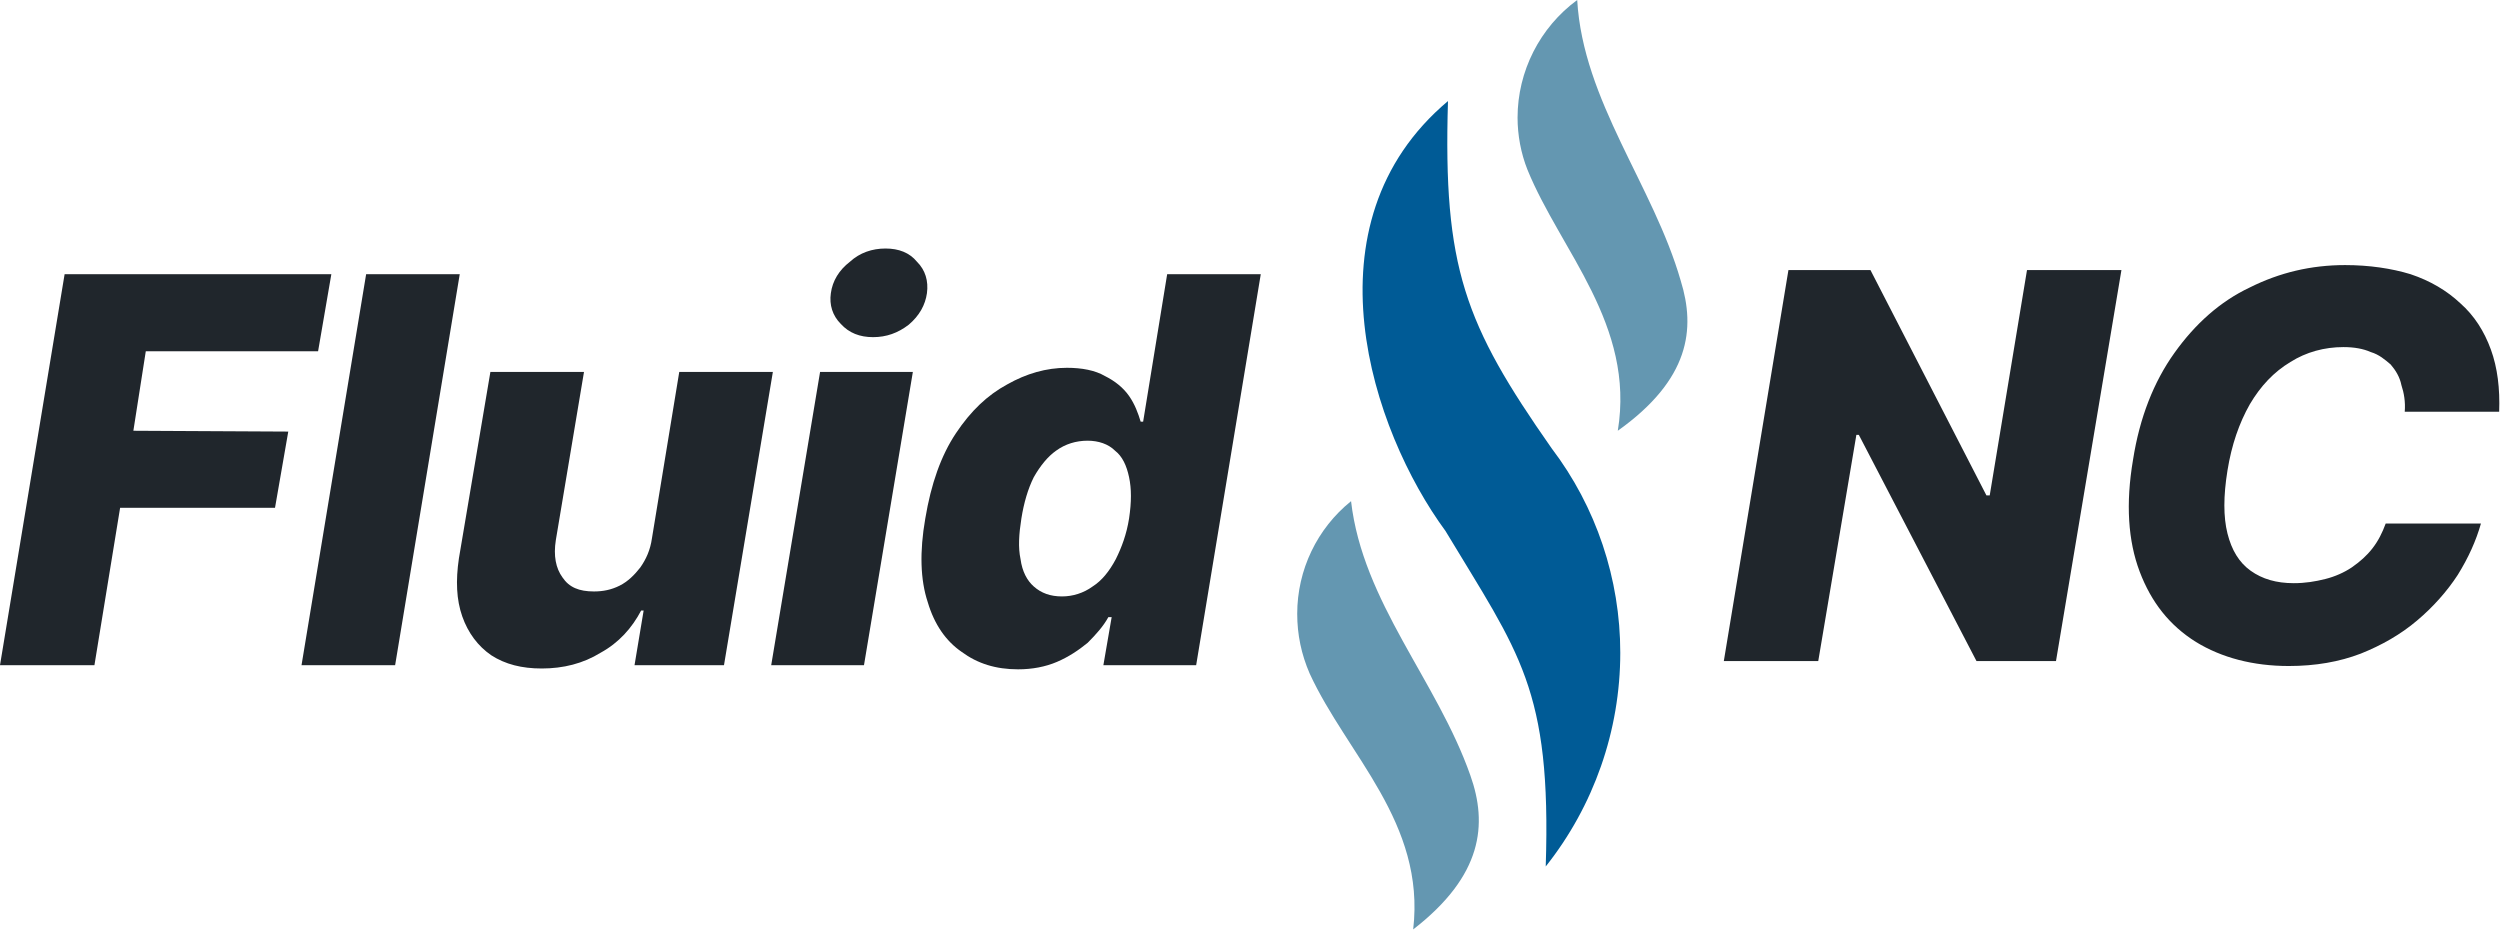
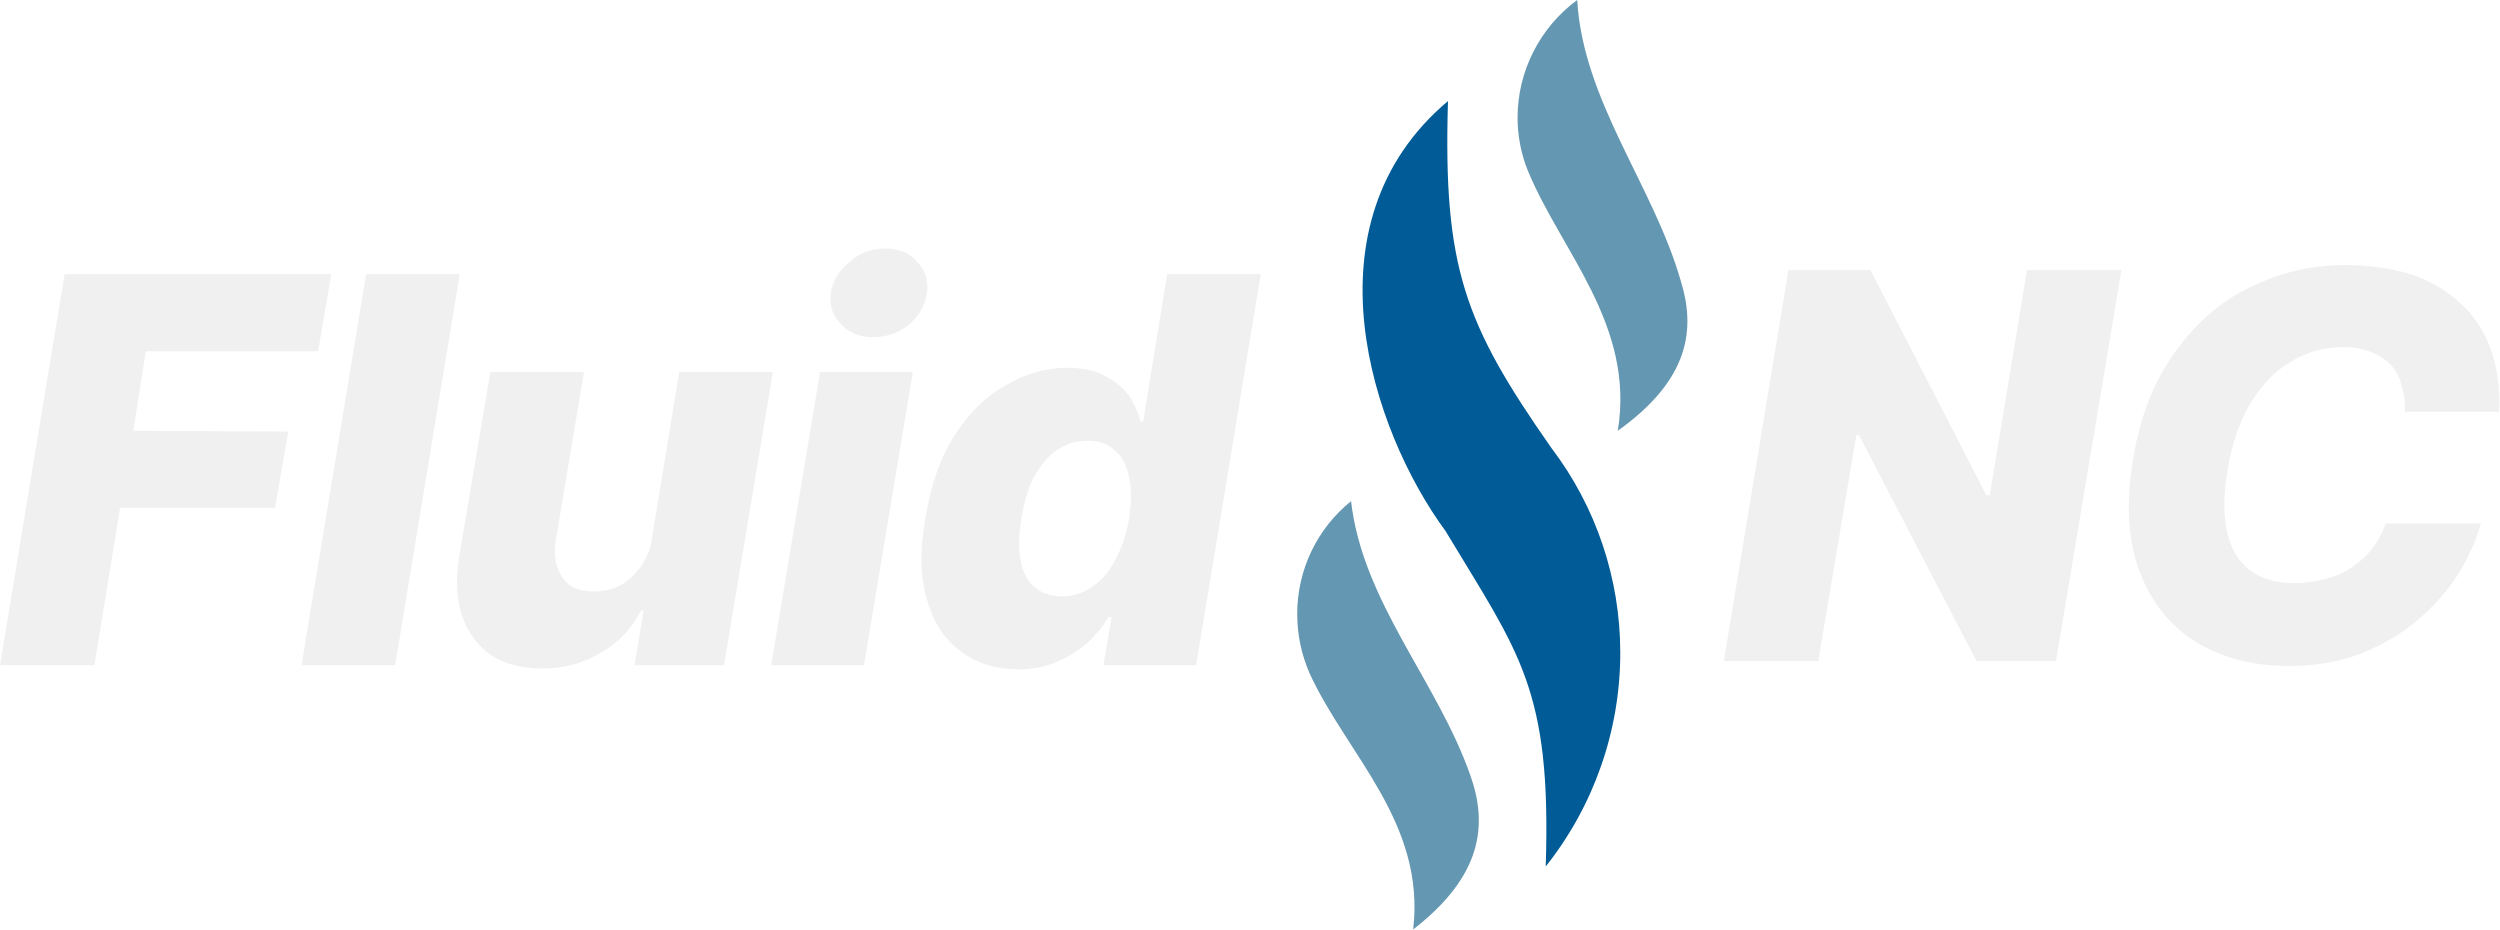
<svg xmlns="http://www.w3.org/2000/svg" xml:space="preserve" width="3.798in" height="1.412in" version="1.1" style="shape-rendering:geometricPrecision; text-rendering:geometricPrecision; image-rendering:optimizeQuality; fill-rule:evenodd; clip-rule:evenodd" viewBox="0 0 3018 1122">
  <defs>
    <style type="text/css">
   
    .fil1 {fill:#005B96}
    .fil2 {fill:#6497B1}
-     .fil0 {fill:#20262C;fill-rule:nonzero}
+     .fil0 {fill:#F0F0F0;fill-rule:nonzero}
   
  </style>
  </defs>
  <g id="Layer_x0020_1">
    <polygon class="fil0" points="0,803 78,331 400,331 384,424 176,424 161,520 348,521 332,613 145,613 114,803 " />
    <polygon id="1" class="fil0" points="555,331 477,803 364,803 442,331 " />
    <path id="2" class="fil0" d="M787 650l33 -201 113 0 -59 354 -108 0 11 -66 -3 0c-11,21 -27,39 -49,51 -21,13 -45,19 -71,19 -24,0 -44,-5 -61,-16 -16,-11 -28,-27 -35,-47 -7,-20 -8,-43 -4,-70l38 -225 113 0 -34 203c-3,19 0,34 8,45 8,12 20,17 38,17 11,0 21,-2 31,-7 10,-5 18,-13 25,-22 7,-10 12,-21 14,-35z" />
    <path id="3" class="fil0" d="M931 803l59 -354 112 0 -59 354 -112 0zm123 -396c-16,0 -29,-5 -39,-16 -10,-10 -14,-23 -12,-37 2,-15 10,-28 23,-38 12,-11 27,-16 43,-16 16,0 29,5 38,16 10,10 14,23 12,38 -2,14 -9,27 -22,38 -13,10 -27,15 -43,15z" />
    <path id="4" class="fil0" d="M1229 808c-27,0 -49,-7 -68,-21 -19,-13 -33,-33 -41,-60 -9,-27 -10,-61 -3,-101 7,-42 19,-76 37,-103 18,-27 38,-46 62,-59 23,-13 47,-20 72,-20 18,0 34,3 46,10 12,6 22,14 29,24 7,10 11,21 14,31l3 0 29 -178 113 0 -78 472 -112 0 10 -58 -4 0c-6,11 -15,21 -25,31 -11,9 -23,17 -37,23 -14,6 -30,9 -47,9zm53 -88c13,0 26,-4 37,-12 11,-7 20,-18 28,-33 7,-14 13,-30 16,-49 3,-20 3,-36 0,-50 -3,-14 -8,-25 -17,-32 -8,-8 -20,-12 -33,-12 -14,0 -27,4 -38,12 -10,7 -19,18 -27,32 -7,14 -12,31 -15,50 -3,19 -4,35 -1,49 2,15 8,26 16,33 9,8 20,12 34,12z" />
    <polygon class="fil0" points="2561,326 2482,798 2386,798 2244,525 2241,525 2195,798 2081,798 2159,326 2258,326 2398,598 2402,598 2447,326 " />
    <path id="1" class="fil0" d="M3017 497l-114 0c1,-12 -1,-23 -4,-32 -2,-10 -7,-18 -13,-25 -7,-6 -14,-12 -24,-15 -9,-4 -20,-6 -33,-6 -23,0 -45,6 -64,18 -20,12 -36,29 -49,51 -13,23 -22,49 -27,80 -5,31 -5,56 0,76 5,20 14,35 28,45 14,10 31,15 52,15 14,0 26,-2 38,-5 12,-3 23,-8 32,-14 10,-7 18,-14 25,-23 7,-9 12,-19 16,-30l115 0c-6,21 -15,41 -28,62 -13,20 -30,39 -49,55 -20,17 -43,30 -68,40 -26,10 -55,15 -87,15 -43,0 -81,-10 -112,-29 -32,-20 -54,-48 -68,-85 -14,-37 -17,-82 -8,-135 8,-51 25,-94 50,-129 25,-35 55,-62 91,-79 36,-18 74,-27 115,-27 29,0 56,4 79,11 24,8 44,20 60,35 17,15 29,34 37,56 8,22 11,47 10,75z" />
    <path class="fil1" d="M1748 122c-6,201 20,269 125,419 54,71 83,158 83,247 0,94 -32,185 -90,258 7,-215 -32,-257 -121,-405 -89,-121 -173,-371 3,-519z" />
    <path class="fil2" d="M1706 1122c15,-129 -80,-211 -125,-309 -10,-23 -15,-47 -15,-72 0,-53 24,-103 65,-136 14,122 104,217 144,331 21,59 15,121 -69,186z" />
    <path class="fil2" d="M1953 520c21,-128 -69,-217 -109,-315 -8,-20 -12,-42 -12,-63 0,-56 27,-109 72,-142 7,122 92,224 125,339 18,58 11,119 -76,181z" />
  </g>
</svg>
